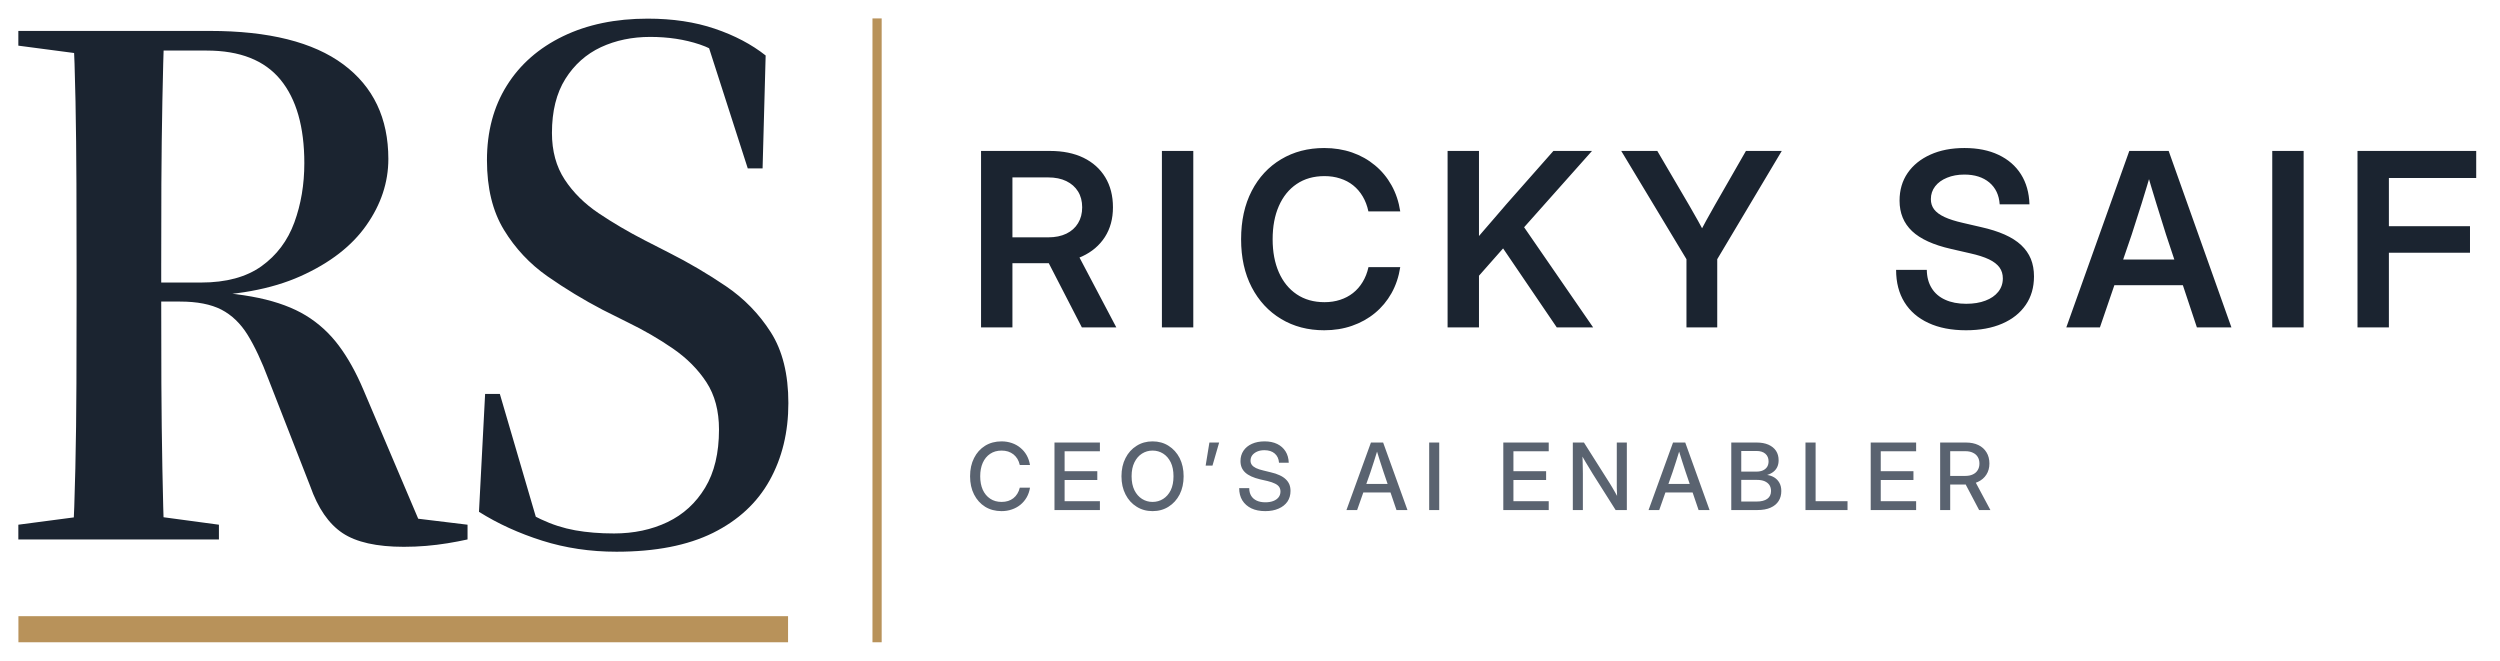
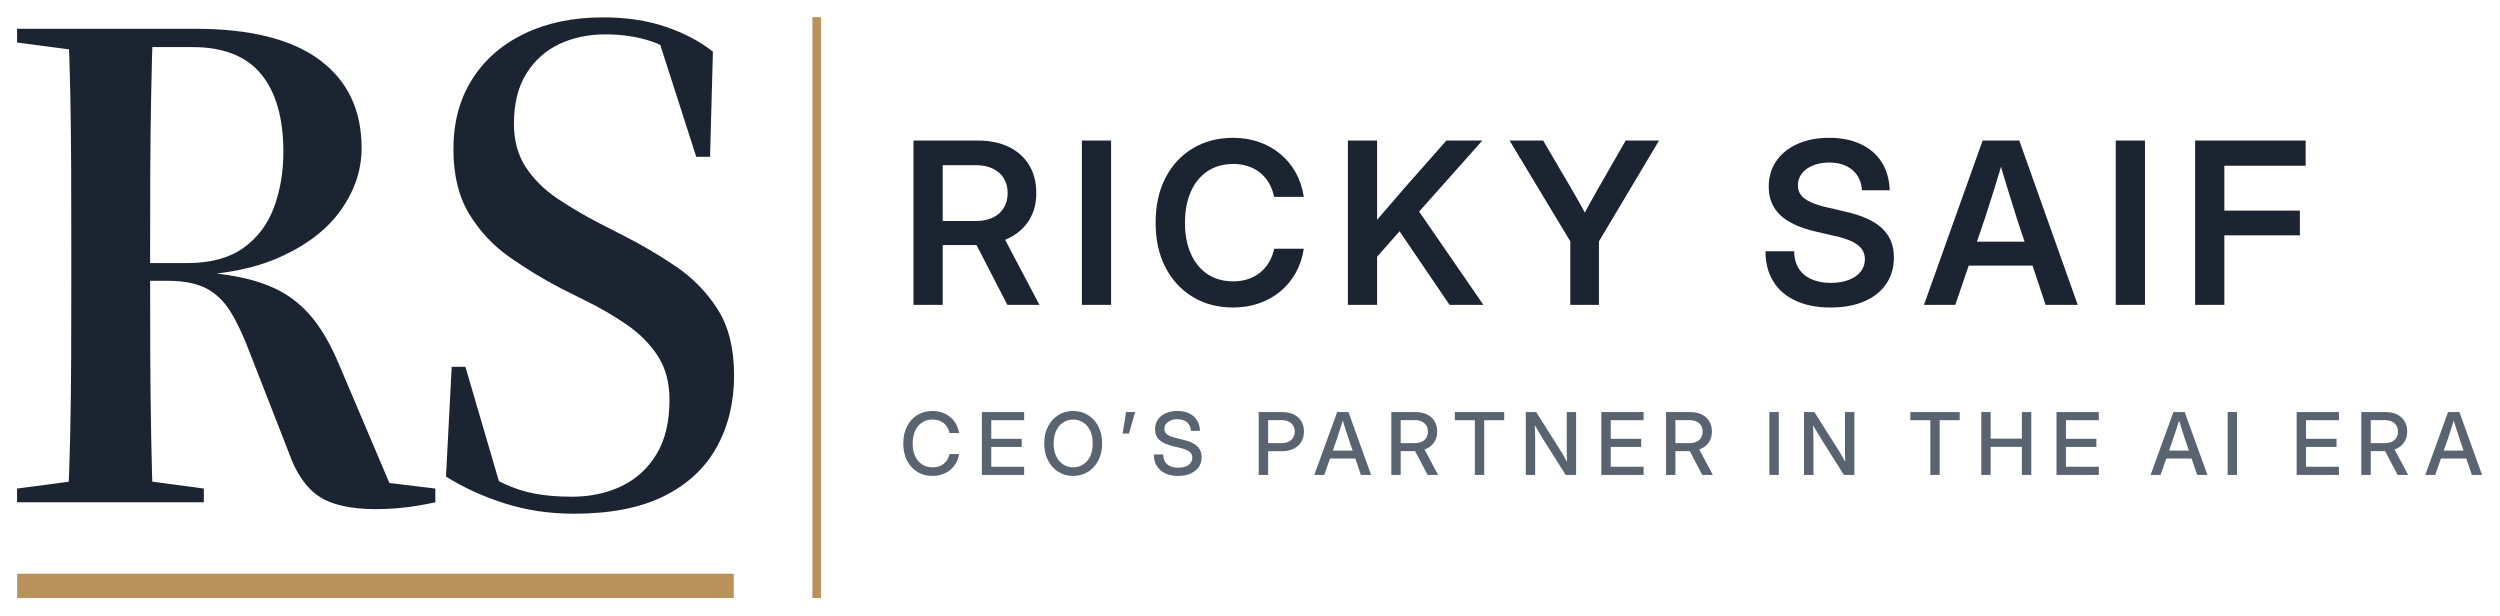
- <svg xmlns="http://www.w3.org/2000/svg" viewBox="9 -703 3258 861" role="img" aria-label="Ricky Saif">
+ <svg xmlns="http://www.w3.org/2000/svg" viewBox="9 -703 3499 861" role="img" aria-label="Ricky Saif">
  <path d="M32.9 0V-19.2L136.9 -32.9H192.7L294.3 -19.2V0ZM104 0Q106 -39.6 107.2 -92.7Q108.4 -145.8 108.6 -203.2Q108.8 -260.6 108.8 -312.8V-356.3Q108.8 -407.9 108.6 -463.6Q108.4 -519.3 107.4 -571.2Q106.4 -623.1 104.4 -662.7H223Q221.6 -623.1 220.6 -571.2Q219.6 -519.3 219.3 -463.6Q219.1 -407.9 219.1 -356.3V-312.8Q219.1 -260.6 219.3 -203.2Q219.6 -145.8 220.6 -92.7Q221.6 -39.6 223 0ZM535.2 9.6Q482.3 9.6 455.4 -8.3Q428.4 -26.3 413.2 -69.6L358.8 -208.9Q345.5 -244.3 331.7 -266.6Q317.9 -288.9 297.5 -299.5Q277 -310 243.6 -310H157.9V-334.8H271.1Q320 -334.8 349.8 -356.1Q379.5 -377.4 392.6 -413.1Q405.6 -448.7 405.6 -490.3Q405.6 -561.3 374.5 -599.2Q343.3 -637.1 278.4 -637.1H157.1V-662.7H282.4Q397.7 -662.7 456.4 -619.1Q515.1 -575.5 515.1 -495.8Q515.1 -450.2 486.5 -409.5Q458 -368.8 400.7 -343.1Q343.5 -317.4 257.1 -317V-324Q309.5 -322.4 346.2 -314.7Q382.9 -306.9 407.7 -291.8Q432.4 -276.7 450.3 -252.9Q468.2 -229.1 482.7 -194.8L559.2 -14.8L515.3 -31.7L618.3 -19.2V0Q605.6 2.8 592.1 5Q578.5 7.2 564.4 8.4Q550.3 9.6 535.2 9.6ZM32.9 -643.5V-662.7H190.4V-629.8H136.9ZM812.4 16Q761.1 16 715.6 1.6Q670.1 -12.8 633.2 -36L641.2 -189.6H660.4L712.4 -12L666.8 -39.2L665.1 -53.6Q692.1 -36.6 713.9 -26.3Q735.7 -16 758.6 -11.9Q781.4 -7.8 809.2 -7.8Q847.9 -7.8 878.9 -22.6Q909.8 -37.4 927.9 -67.4Q946 -97.3 946 -143.2Q946 -179.8 929.6 -204.9Q913.2 -230 885.9 -248.8Q858.6 -267.6 826.9 -283L794.5 -299.2Q757.3 -318.6 722.5 -342.9Q687.8 -367.2 665.7 -403.5Q643.6 -439.8 643.6 -494.2Q643.6 -550.2 669.5 -591.5Q695.3 -632.8 742.8 -655.8Q790.2 -678.7 853.1 -678.7Q901.9 -678.7 940.5 -665.6Q979.2 -652.5 1006.8 -630.7L1002.8 -483.5H983.5L929 -652.9L978.8 -632.9L981.2 -606.1Q950 -635.4 920.8 -645.1Q891.5 -654.9 856.4 -654.9Q821 -654.9 792.1 -641.5Q763.3 -628 745.8 -600.2Q728.3 -572.3 728.3 -529.8Q728.3 -494.3 744.9 -469Q761.5 -443.7 789.2 -425.1Q816.9 -406.5 848.7 -390.1L880.4 -373.9Q919.6 -354.1 955.1 -330Q990.6 -305.9 1013.5 -270Q1036.4 -234.1 1036.4 -177.7Q1036.4 -120.9 1012 -77Q987.6 -33.1 938.1 -8.5Q888.5 16 812.4 16Z" fill="#1B2430" />
  <rect x="33" y="100" width="1003" height="34" fill="#B8925A" />
  <rect x="1146" y="-679" width="12" height="813" fill="#B8925A" />
  <path d="M1287.5 -276.3V-506.3H1377.3Q1402.6 -506.3 1421 -497.4Q1439.4 -488.4 1449.4 -471.9Q1459.4 -455.4 1459.4 -432.8Q1459.4 -410.5 1448.9 -394.1Q1438.3 -377.7 1419.3 -368.9Q1400.2 -360 1374.7 -360H1311.6V-393.7H1375.1Q1388.8 -393.7 1398.7 -398.5Q1408.6 -403.3 1413.9 -412.1Q1419.3 -420.9 1419.3 -432.8Q1419.3 -444.8 1413.9 -453.5Q1408.5 -462.2 1398.6 -467Q1388.7 -471.8 1374.9 -471.8H1328.4V-276.3ZM1418.9 -276.3 1365.4 -380.1H1409.1L1463.8 -276.3ZM1564.1 -506.3V-276.3H1523.2V-506.3ZM1734.7 -272.6Q1703 -272.6 1678.6 -287.3Q1654.1 -302 1640.2 -328.7Q1626.4 -355.3 1626.4 -391.2Q1626.4 -427.4 1640.2 -454.1Q1654 -480.8 1678.5 -495.4Q1703 -510.1 1734.7 -510.1Q1754.2 -510.1 1771 -504.3Q1787.7 -498.5 1800.8 -487.6Q1813.9 -476.8 1822.4 -461.6Q1830.9 -446.4 1833.8 -427.5H1792.3Q1790 -438.4 1784.9 -447Q1779.8 -455.6 1772.4 -461.5Q1765 -467.4 1755.5 -470.4Q1746.1 -473.5 1735.1 -473.5Q1714 -473.5 1698.8 -463.2Q1683.7 -453 1675.6 -434.5Q1667.5 -416.1 1667.5 -391.2Q1667.5 -366.5 1675.6 -348.1Q1683.7 -329.7 1698.8 -319.5Q1714 -309.2 1735.1 -309.2Q1746.1 -309.2 1755.5 -312.3Q1764.8 -315.3 1772.2 -321.1Q1779.7 -327 1784.8 -335.5Q1790 -344 1792.4 -354.9H1833.8Q1830.9 -336.1 1822.4 -320.9Q1813.9 -305.8 1800.8 -295Q1787.7 -284.2 1770.9 -278.4Q1754.2 -272.6 1734.7 -272.6ZM1924.6 -330.3V-381.6Q1932.5 -391 1940.5 -400.2Q1948.4 -409.4 1956.4 -418.6Q1964.3 -427.8 1972.3 -437.1L2033.4 -506.3H2083.7L1986.2 -396.7H1983.2ZM1895.5 -276.3V-506.3H1936.4V-437.3V-382.2V-362.6V-276.3ZM2037.8 -276.3 1963.8 -385.2 1988.5 -416.6 2085.2 -276.3ZM2206.8 -276.3V-365.2L2121.8 -506.3H2168.8L2210.3 -435.5Q2216.1 -425.5 2221.7 -415.5Q2227.2 -405.5 2232.6 -395.5H2221.8Q2227 -405.5 2232.5 -415.5Q2237.9 -425.5 2243.7 -435.5L2284.3 -506.3H2331L2246.9 -365.2V-276.3ZM2571.1 -272.6Q2542.6 -272.6 2522.2 -282.1Q2501.8 -291.5 2490.9 -309.1Q2480 -326.7 2480 -351.3H2520Q2520.2 -337.5 2526.3 -327.6Q2532.4 -317.6 2543.9 -312.4Q2555.4 -307.1 2571.3 -307.1Q2585.8 -307.1 2596.4 -311.2Q2607.1 -315.2 2613.1 -322.7Q2619.1 -330.2 2619.1 -340.2Q2619.1 -348.4 2614.8 -354.4Q2610.4 -360.5 2601.1 -365Q2591.7 -369.5 2576.4 -372.9L2551.6 -378.6Q2517.1 -386.4 2500.8 -401.8Q2484.5 -417.3 2484.5 -441.5Q2484.5 -462.2 2495 -477.5Q2505.6 -492.9 2524.7 -501.5Q2543.7 -510.1 2569.1 -510.1Q2594.8 -510.1 2613.5 -501.2Q2632.3 -492.3 2642.7 -475.9Q2653.1 -459.4 2653.8 -436.7H2615Q2613.8 -454.8 2601.5 -465.2Q2589.1 -475.5 2569 -475.5Q2556.3 -475.5 2546.4 -471.4Q2536.5 -467.4 2530.9 -460.2Q2525.3 -452.9 2525.3 -443.5Q2525.3 -435.8 2529.5 -430.2Q2533.8 -424.5 2543 -420.2Q2552.2 -415.9 2567.2 -412.5L2590.5 -407.1Q2608.4 -403.1 2621.5 -397.3Q2634.5 -391.5 2643 -383.6Q2651.4 -375.7 2655.6 -365.6Q2659.7 -355.4 2659.7 -342.8Q2659.7 -321.3 2648.9 -305.6Q2638.1 -289.8 2618.2 -281.2Q2598.3 -272.6 2571.1 -272.6ZM2701.8 -276.3 2783.9 -506.3H2835.2L2917 -276.3H2872L2831.8 -397.2Q2825.7 -416.4 2819.1 -437.9Q2812.4 -459.4 2804 -488.8H2815.3Q2806.7 -459.4 2800 -437.9Q2793.3 -416.4 2787 -397.2L2745.6 -276.3ZM2750.5 -331.3V-364.8H2868.2V-331.3ZM3011.1 -506.3V-276.3H2970.2V-506.3ZM3081.3 -276.3V-506.3H3236V-471H3122.2V-408.2H3227.9V-373.6H3122.2V-276.3Z" fill="#1B2430" />
-   <path d="M1314.2 -36.9Q1302.1 -36.9 1292.8 -42.6Q1283.6 -48.4 1278.4 -58.6Q1273.2 -68.8 1273.2 -82.3Q1273.2 -95.9 1278.4 -106.1Q1283.5 -116.3 1292.8 -122.1Q1302.1 -127.8 1314.2 -127.8Q1321.4 -127.8 1327.7 -125.6Q1333.9 -123.5 1338.8 -119.4Q1343.7 -115.4 1346.9 -109.8Q1350.1 -104.1 1351.3 -97H1338Q1337 -101.5 1334.9 -105Q1332.7 -108.5 1329.7 -110.9Q1326.6 -113.3 1322.7 -114.6Q1318.8 -115.8 1314.3 -115.8Q1305.6 -115.8 1299.4 -111.6Q1293.1 -107.4 1289.7 -99.8Q1286.4 -92.3 1286.4 -82.3Q1286.4 -72.3 1289.7 -64.8Q1293.1 -57.3 1299.4 -53.1Q1305.6 -48.9 1314.3 -48.9Q1318.8 -48.9 1322.7 -50.1Q1326.5 -51.3 1329.6 -53.7Q1332.7 -56.1 1334.8 -59.6Q1337 -63.1 1338 -67.5H1351.3Q1350.2 -60.5 1347 -54.9Q1343.7 -49.2 1338.8 -45.2Q1333.9 -41.2 1327.7 -39.1Q1321.4 -36.9 1314.2 -36.9ZM1383.2 -38.3V-126.3H1442.4V-114.9H1396.4V-88.9H1439V-77.5H1396.4V-49.8H1442.4V-38.3ZM1511 -36.9Q1499.3 -36.9 1490.2 -42.7Q1481 -48.4 1475.8 -58.6Q1470.5 -68.9 1470.5 -82.3Q1470.5 -95.8 1475.8 -106.1Q1481 -116.3 1490.2 -122Q1499.3 -127.8 1511 -127.8Q1522.8 -127.8 1531.9 -122Q1541 -116.3 1546.3 -106.1Q1551.5 -95.8 1551.5 -82.3Q1551.5 -68.9 1546.3 -58.6Q1541 -48.4 1531.9 -42.7Q1522.8 -36.9 1511 -36.9ZM1511 -48.9Q1518.6 -48.9 1524.8 -52.8Q1531 -56.7 1534.7 -64.1Q1538.3 -71.6 1538.3 -82.3Q1538.3 -93.1 1534.7 -100.5Q1531 -108 1524.8 -111.9Q1518.6 -115.8 1511 -115.8Q1503.5 -115.8 1497.3 -111.9Q1491.1 -108 1487.4 -100.5Q1483.7 -93.1 1483.7 -82.3Q1483.7 -71.6 1487.4 -64.1Q1491.1 -56.7 1497.3 -52.8Q1503.5 -48.9 1511 -48.9ZM1580.2 -96.2 1585.1 -126.3H1597.8L1589.1 -96.2ZM1657.9 -36.9Q1647.4 -36.9 1639.8 -40.5Q1632.2 -44.2 1628 -50.9Q1623.9 -57.6 1623.9 -66.9H1637Q1637 -61.1 1639.5 -56.9Q1642 -52.8 1646.7 -50.6Q1651.4 -48.4 1658 -48.4Q1664 -48.4 1668.4 -50.1Q1672.8 -51.8 1675.3 -55Q1677.7 -58.2 1677.7 -62.4Q1677.7 -65.8 1676.1 -68.3Q1674.4 -70.9 1670.7 -72.7Q1667 -74.6 1660.9 -76.1L1651.2 -78.3Q1637.9 -81.5 1631.8 -87.2Q1625.6 -92.9 1625.6 -102.1Q1625.6 -109.8 1629.5 -115.6Q1633.4 -121.4 1640.5 -124.6Q1647.6 -127.8 1657 -127.8Q1666.5 -127.8 1673.5 -124.4Q1680.4 -121 1684.3 -114.8Q1688.2 -108.6 1688.5 -100H1675.8Q1675.3 -107.6 1670.2 -112Q1665.2 -116.3 1656.8 -116.3Q1651.5 -116.3 1647.5 -114.6Q1643.4 -112.8 1641 -109.8Q1638.7 -106.7 1638.7 -102.7Q1638.7 -99.5 1640.4 -97.2Q1642.1 -94.8 1645.8 -93Q1649.5 -91.2 1655.6 -89.8L1665 -87.5Q1671.7 -86 1676.5 -83.7Q1681.4 -81.5 1684.5 -78.5Q1687.7 -75.5 1689.3 -71.7Q1690.8 -67.9 1690.8 -63.2Q1690.8 -55.3 1686.8 -49.3Q1682.7 -43.4 1675.3 -40.2Q1667.9 -36.9 1657.9 -36.9ZM1763.7 -38.3 1795.6 -126.3H1811.5L1843.2 -38.3H1828.9L1812 -88Q1809.9 -94.3 1807.5 -101.8Q1805.1 -109.3 1801.7 -120.4H1805.4Q1802 -109.3 1799.6 -101.8Q1797.2 -94.3 1795.1 -88L1777.6 -38.3ZM1781.4 -61.2V-72.3H1825.5V-61.2ZM1884.6 -126.3V-38.3H1871.5V-126.3ZM1968.1 -38.3V-126.3H2027.3V-114.9H1981.3V-88.9H2023.9V-77.5H1981.3V-49.8H2027.3V-38.3ZM2058.7 -38.3V-126.3H2073.2L2106.8 -73.2Q2108 -71.2 2109.9 -68.1Q2111.7 -64.9 2113.9 -61.2Q2116 -57.6 2117.9 -54L2116.6 -51.1Q2116.4 -54.5 2116.3 -59Q2116.1 -63.6 2116 -67.7Q2116 -71.8 2116 -74V-126.3H2129.1V-38.3H2114.5L2084.4 -85.9Q2083.1 -88.1 2080.8 -91.9Q2078.5 -95.6 2075.5 -100.6Q2072.6 -105.7 2069.2 -111.5L2071 -114.1Q2071.4 -107.4 2071.5 -101.8Q2071.7 -96.3 2071.7 -92.3Q2071.8 -88.3 2071.8 -86V-38.3ZM2157.4 -38.3 2189.3 -126.3H2205.2L2236.9 -38.3H2222.6L2205.7 -88Q2203.6 -94.3 2201.2 -101.8Q2198.8 -109.3 2195.4 -120.4H2199.1Q2195.7 -109.3 2193.3 -101.8Q2190.9 -94.3 2188.8 -88L2171.3 -38.3ZM2175.1 -61.2V-72.3H2219.2V-61.2ZM2265.2 -38.3V-126.3H2298.1Q2307.2 -126.3 2313.6 -123.5Q2320.1 -120.6 2323.5 -115.5Q2326.9 -110.3 2326.9 -103.2Q2326.9 -98.2 2325.1 -94.4Q2323.3 -90.6 2320 -88.1Q2316.7 -85.5 2312.1 -84.1V-84Q2317.2 -83.3 2321.4 -80.7Q2325.5 -78.1 2327.9 -73.8Q2330.4 -69.4 2330.4 -63.1Q2330.4 -55.6 2326.9 -50.1Q2323.4 -44.5 2316.4 -41.4Q2309.5 -38.3 2299.1 -38.3ZM2278.2 -49.4H2298.3Q2307.3 -49.4 2312.1 -52.9Q2317 -56.4 2317 -63.1Q2317 -67.6 2314.9 -70.9Q2312.7 -74.1 2308.6 -75.9Q2304.6 -77.6 2298.8 -77.6H2278.2ZM2278.2 -88.4H2298Q2302.9 -88.4 2306.5 -90Q2310.1 -91.7 2312 -94.7Q2313.8 -97.7 2313.8 -101.8Q2313.8 -108 2309.6 -111.7Q2305.4 -115.3 2298 -115.3H2278.2ZM2361.9 -38.3V-126.3H2375.1V-49.8H2416.7V-38.3ZM2446.9 -38.3V-126.3H2506.1V-114.9H2460V-88.9H2502.6V-77.5H2460V-49.8H2506.1V-38.3ZM2537.4 -38.3V-126.3H2570.9Q2580.4 -126.3 2587.2 -123Q2594.1 -119.7 2597.8 -113.5Q2601.6 -107.4 2601.6 -98.9Q2601.6 -90.6 2597.6 -84.4Q2593.7 -78.3 2586.6 -75Q2579.5 -71.6 2570 -71.6H2545V-82.8H2570.4Q2576 -82.8 2580.1 -84.8Q2584.2 -86.7 2586.4 -90.4Q2588.6 -94 2588.6 -98.9Q2588.6 -103.9 2586.4 -107.5Q2584.2 -111.1 2580.1 -113Q2576 -115 2570.3 -115H2550.5V-38.3ZM2588.2 -38.3 2567.3 -78H2581.7L2602.9 -38.3Z" fill="#5A6370" />
+   <path d="M1314.2 -36.9Q1302.1 -36.9 1292.8 -42.6Q1283.6 -48.4 1278.4 -58.6Q1273.2 -68.8 1273.2 -82.3Q1273.2 -95.9 1278.4 -106.1Q1283.5 -116.3 1292.8 -122.1Q1302.1 -127.8 1314.2 -127.8Q1321.4 -127.8 1327.7 -125.6Q1333.9 -123.5 1338.8 -119.4Q1343.7 -115.4 1346.9 -109.8Q1350.1 -104.1 1351.3 -97H1338Q1337 -101.5 1334.9 -105Q1332.7 -108.5 1329.7 -110.9Q1326.6 -113.3 1322.7 -114.6Q1318.8 -115.8 1314.3 -115.8Q1305.6 -115.8 1299.4 -111.6Q1293.1 -107.4 1289.7 -99.8Q1286.4 -92.3 1286.4 -82.3Q1286.4 -72.3 1289.7 -64.8Q1293.1 -57.3 1299.4 -53.1Q1305.6 -48.9 1314.3 -48.9Q1318.8 -48.9 1322.7 -50.1Q1326.5 -51.3 1329.6 -53.7Q1332.7 -56.1 1334.8 -59.6Q1337 -63.1 1338 -67.5H1351.3Q1350.2 -60.5 1347 -54.9Q1343.7 -49.2 1338.8 -45.2Q1333.9 -41.2 1327.7 -39.1Q1321.4 -36.9 1314.2 -36.9ZM1383.2 -38.3V-126.3H1442.4V-114.9H1396.4V-88.9H1439V-77.5H1396.4V-49.8H1442.4V-38.3ZM1511 -36.9Q1499.3 -36.9 1490.2 -42.7Q1481 -48.4 1475.8 -58.6Q1470.5 -68.9 1470.5 -82.3Q1470.5 -95.8 1475.8 -106.1Q1481 -116.3 1490.2 -122Q1499.3 -127.8 1511 -127.8Q1522.8 -127.8 1531.9 -122Q1541 -116.3 1546.3 -106.1Q1551.5 -95.8 1551.5 -82.3Q1551.5 -68.9 1546.3 -58.6Q1541 -48.4 1531.9 -42.7Q1522.8 -36.9 1511 -36.9ZM1511 -48.9Q1518.6 -48.9 1524.8 -52.8Q1531 -56.7 1534.7 -64.1Q1538.3 -71.6 1538.3 -82.3Q1538.3 -93.1 1534.7 -100.5Q1531 -108 1524.8 -111.9Q1518.6 -115.8 1511 -115.8Q1503.5 -115.8 1497.3 -111.9Q1491.1 -108 1487.4 -100.5Q1483.7 -93.1 1483.7 -82.3Q1483.7 -71.6 1487.4 -64.1Q1491.1 -56.7 1497.3 -52.8Q1503.5 -48.9 1511 -48.9ZM1580.2 -96.2 1585.1 -126.3H1597.8L1589.1 -96.2ZM1657.9 -36.9Q1647.4 -36.9 1639.8 -40.5Q1632.2 -44.2 1628 -50.9Q1623.9 -57.6 1623.9 -66.9H1637Q1637 -61.1 1639.5 -56.9Q1642 -52.8 1646.7 -50.6Q1651.4 -48.4 1658 -48.4Q1664 -48.4 1668.4 -50.1Q1672.8 -51.8 1675.3 -55Q1677.7 -58.2 1677.7 -62.4Q1677.7 -65.8 1676.1 -68.3Q1674.4 -70.9 1670.7 -72.7Q1667 -74.6 1660.9 -76.1L1651.2 -78.3Q1637.9 -81.5 1631.8 -87.2Q1625.6 -92.9 1625.6 -102.1Q1625.6 -109.8 1629.5 -115.6Q1633.4 -121.4 1640.5 -124.6Q1647.6 -127.8 1657 -127.8Q1666.5 -127.8 1673.5 -124.4Q1680.4 -121 1684.3 -114.8Q1688.2 -108.6 1688.5 -100H1675.8Q1675.3 -107.6 1670.2 -112Q1665.2 -116.3 1656.8 -116.3Q1651.5 -116.3 1647.5 -114.6Q1643.4 -112.8 1641 -109.8Q1638.7 -106.7 1638.7 -102.7Q1638.7 -99.5 1640.4 -97.2Q1642.1 -94.8 1645.8 -93Q1649.5 -91.2 1655.6 -89.8L1665 -87.5Q1671.7 -86 1676.5 -83.7Q1681.4 -81.5 1684.5 -78.5Q1687.7 -75.5 1689.3 -71.7Q1690.8 -67.9 1690.8 -63.2Q1690.8 -55.3 1686.8 -49.3Q1682.7 -43.4 1675.3 -40.2Q1667.9 -36.9 1657.9 -36.9ZM1770.7 -38.3V-126.3H1803.3Q1812.8 -126.3 1819.7 -123Q1826.5 -119.7 1830.3 -113.5Q1834 -107.4 1834 -98.9Q1834 -90.5 1830.2 -84.4Q1826.3 -78.2 1819.4 -74.8Q1812.4 -71.5 1802.9 -71.5H1777.6V-82.8H1802.7Q1808.4 -82.8 1812.5 -84.8Q1816.6 -86.8 1818.8 -90.4Q1821.1 -94 1821.1 -98.9Q1821.1 -103.9 1818.8 -107.5Q1816.6 -111.1 1812.5 -113Q1808.4 -115 1802.7 -115H1783.9V-38.3ZM1848.5 -38.3 1880.5 -126.3H1896.3L1928 -38.3H1913.7L1896.8 -88Q1894.7 -94.3 1892.3 -101.8Q1889.9 -109.3 1886.5 -120.4H1890.2Q1886.9 -109.3 1884.4 -101.8Q1882 -94.3 1879.9 -88L1862.4 -38.3ZM1866.2 -61.2V-72.3H1910.3V-61.2ZM1956.3 -38.3V-126.3H1989.8Q1999.3 -126.3 2006.1 -123Q2013 -119.7 2016.7 -113.5Q2020.5 -107.4 2020.5 -98.9Q2020.5 -90.6 2016.5 -84.4Q2012.6 -78.3 2005.5 -75Q1998.4 -71.6 1988.9 -71.6H1963.9V-82.8H1989.3Q1995 -82.8 1999 -84.8Q2003.1 -86.7 2005.3 -90.4Q2007.5 -94 2007.5 -98.9Q2007.5 -103.9 2005.3 -107.5Q2003.1 -111.1 1999 -113Q1994.9 -115 1989.2 -115H1969.4V-38.3ZM2007.1 -38.3 1986.2 -78H2000.6L2021.8 -38.3ZM2045.2 -114.9V-126.3H2114.3V-114.9H2086.3V-38.3H2073.2V-114.9ZM2144.5 -38.3V-126.3H2159L2192.6 -73.2Q2193.8 -71.2 2195.7 -68.1Q2197.6 -64.9 2199.7 -61.2Q2201.8 -57.6 2203.7 -54L2202.4 -51.1Q2202.2 -54.5 2202.1 -59Q2201.9 -63.6 2201.9 -67.7Q2201.8 -71.8 2201.8 -74V-126.3H2214.9V-38.3H2200.3L2170.3 -85.9Q2168.9 -88.1 2166.6 -91.9Q2164.3 -95.6 2161.3 -100.6Q2158.4 -105.7 2155 -111.5L2156.9 -114.1Q2157.2 -107.4 2157.3 -101.8Q2157.5 -96.3 2157.6 -92.3Q2157.6 -88.3 2157.6 -86V-38.3ZM2250.2 -38.3V-126.3H2309.4V-114.9H2263.4V-88.9H2306V-77.5H2263.4V-49.8H2309.4V-38.3ZM2340.8 -38.3V-126.3H2374.3Q2383.7 -126.3 2390.6 -123Q2397.5 -119.7 2401.2 -113.5Q2405 -107.4 2405 -98.9Q2405 -90.6 2401 -84.4Q2397.1 -78.3 2390 -75Q2382.9 -71.6 2373.4 -71.6H2348.4V-82.8H2373.8Q2379.4 -82.8 2383.5 -84.8Q2387.6 -86.7 2389.8 -90.4Q2392 -94 2392 -98.9Q2392 -103.9 2389.8 -107.5Q2387.6 -111.1 2383.5 -113Q2379.4 -115 2373.7 -115H2353.9V-38.3ZM2391.5 -38.3 2370.7 -78H2385.1L2406.3 -38.3ZM2498.6 -126.3V-38.3H2485.4V-126.3ZM2533.9 -38.3V-126.3H2548.4L2582 -73.2Q2583.3 -71.2 2585.1 -68.1Q2587 -64.9 2589.1 -61.2Q2591.2 -57.6 2593.2 -54L2591.8 -51.1Q2591.7 -54.5 2591.5 -59Q2591.4 -63.6 2591.3 -67.7Q2591.2 -71.8 2591.2 -74V-126.3H2604.4V-38.3H2589.7L2559.7 -85.9Q2558.3 -88.1 2556 -91.9Q2553.7 -95.6 2550.8 -100.6Q2547.8 -105.7 2544.4 -111.5L2546.3 -114.1Q2546.6 -107.4 2546.8 -101.8Q2546.9 -96.3 2547 -92.3Q2547.1 -88.3 2547.1 -86V-38.3ZM2682.7 -114.9V-126.3H2751.8V-114.9H2723.8V-38.3H2710.7V-114.9ZM2782 -38.3V-126.3H2795.1V-89.1H2838.8V-126.3H2852V-38.3H2838.8V-77.6H2795.1V-38.3ZM2887.3 -38.3V-126.3H2946.5V-114.9H2900.5V-88.9H2943.1V-77.5H2900.5V-49.8H2946.5V-38.3ZM3019 -38.3 3050.9 -126.3H3066.7L3098.5 -38.3H3084.2L3067.2 -88Q3065.2 -94.3 3062.8 -101.8Q3060.4 -109.3 3057 -120.4H3060.7Q3057.3 -109.3 3054.9 -101.8Q3052.5 -94.3 3050.3 -88L3032.9 -38.3ZM3036.7 -61.2V-72.3H3080.7V-61.2ZM3139.9 -126.3V-38.3H3126.8V-126.3ZM3223.4 -38.3V-126.3H3282.6V-114.9H3236.5V-88.9H3279.2V-77.5H3236.5V-49.8H3282.6V-38.3ZM3313.9 -38.3V-126.3H3347.4Q3356.9 -126.3 3363.8 -123Q3370.6 -119.7 3374.4 -113.5Q3378.1 -107.4 3378.1 -98.9Q3378.1 -90.6 3374.1 -84.4Q3370.2 -78.3 3363.1 -75Q3356 -71.6 3346.5 -71.6H3321.5V-82.8H3346.9Q3352.6 -82.8 3356.7 -84.8Q3360.8 -86.7 3363 -90.4Q3365.2 -94 3365.2 -98.9Q3365.2 -103.9 3362.9 -107.5Q3360.7 -111.1 3356.6 -113Q3352.5 -115 3346.8 -115H3327.1V-38.3ZM3364.7 -38.3 3343.8 -78H3358.2L3379.5 -38.3ZM3403.4 -38.3 3435.3 -126.3H3451.2L3482.9 -38.3H3468.6L3451.7 -88Q3449.6 -94.3 3447.2 -101.8Q3444.8 -109.3 3441.4 -120.4H3445.1Q3441.7 -109.3 3439.3 -101.8Q3436.9 -94.3 3434.8 -88L3417.3 -38.3ZM3421.1 -61.2V-72.3H3465.2V-61.2Z" fill="#5A6370" />
</svg>
